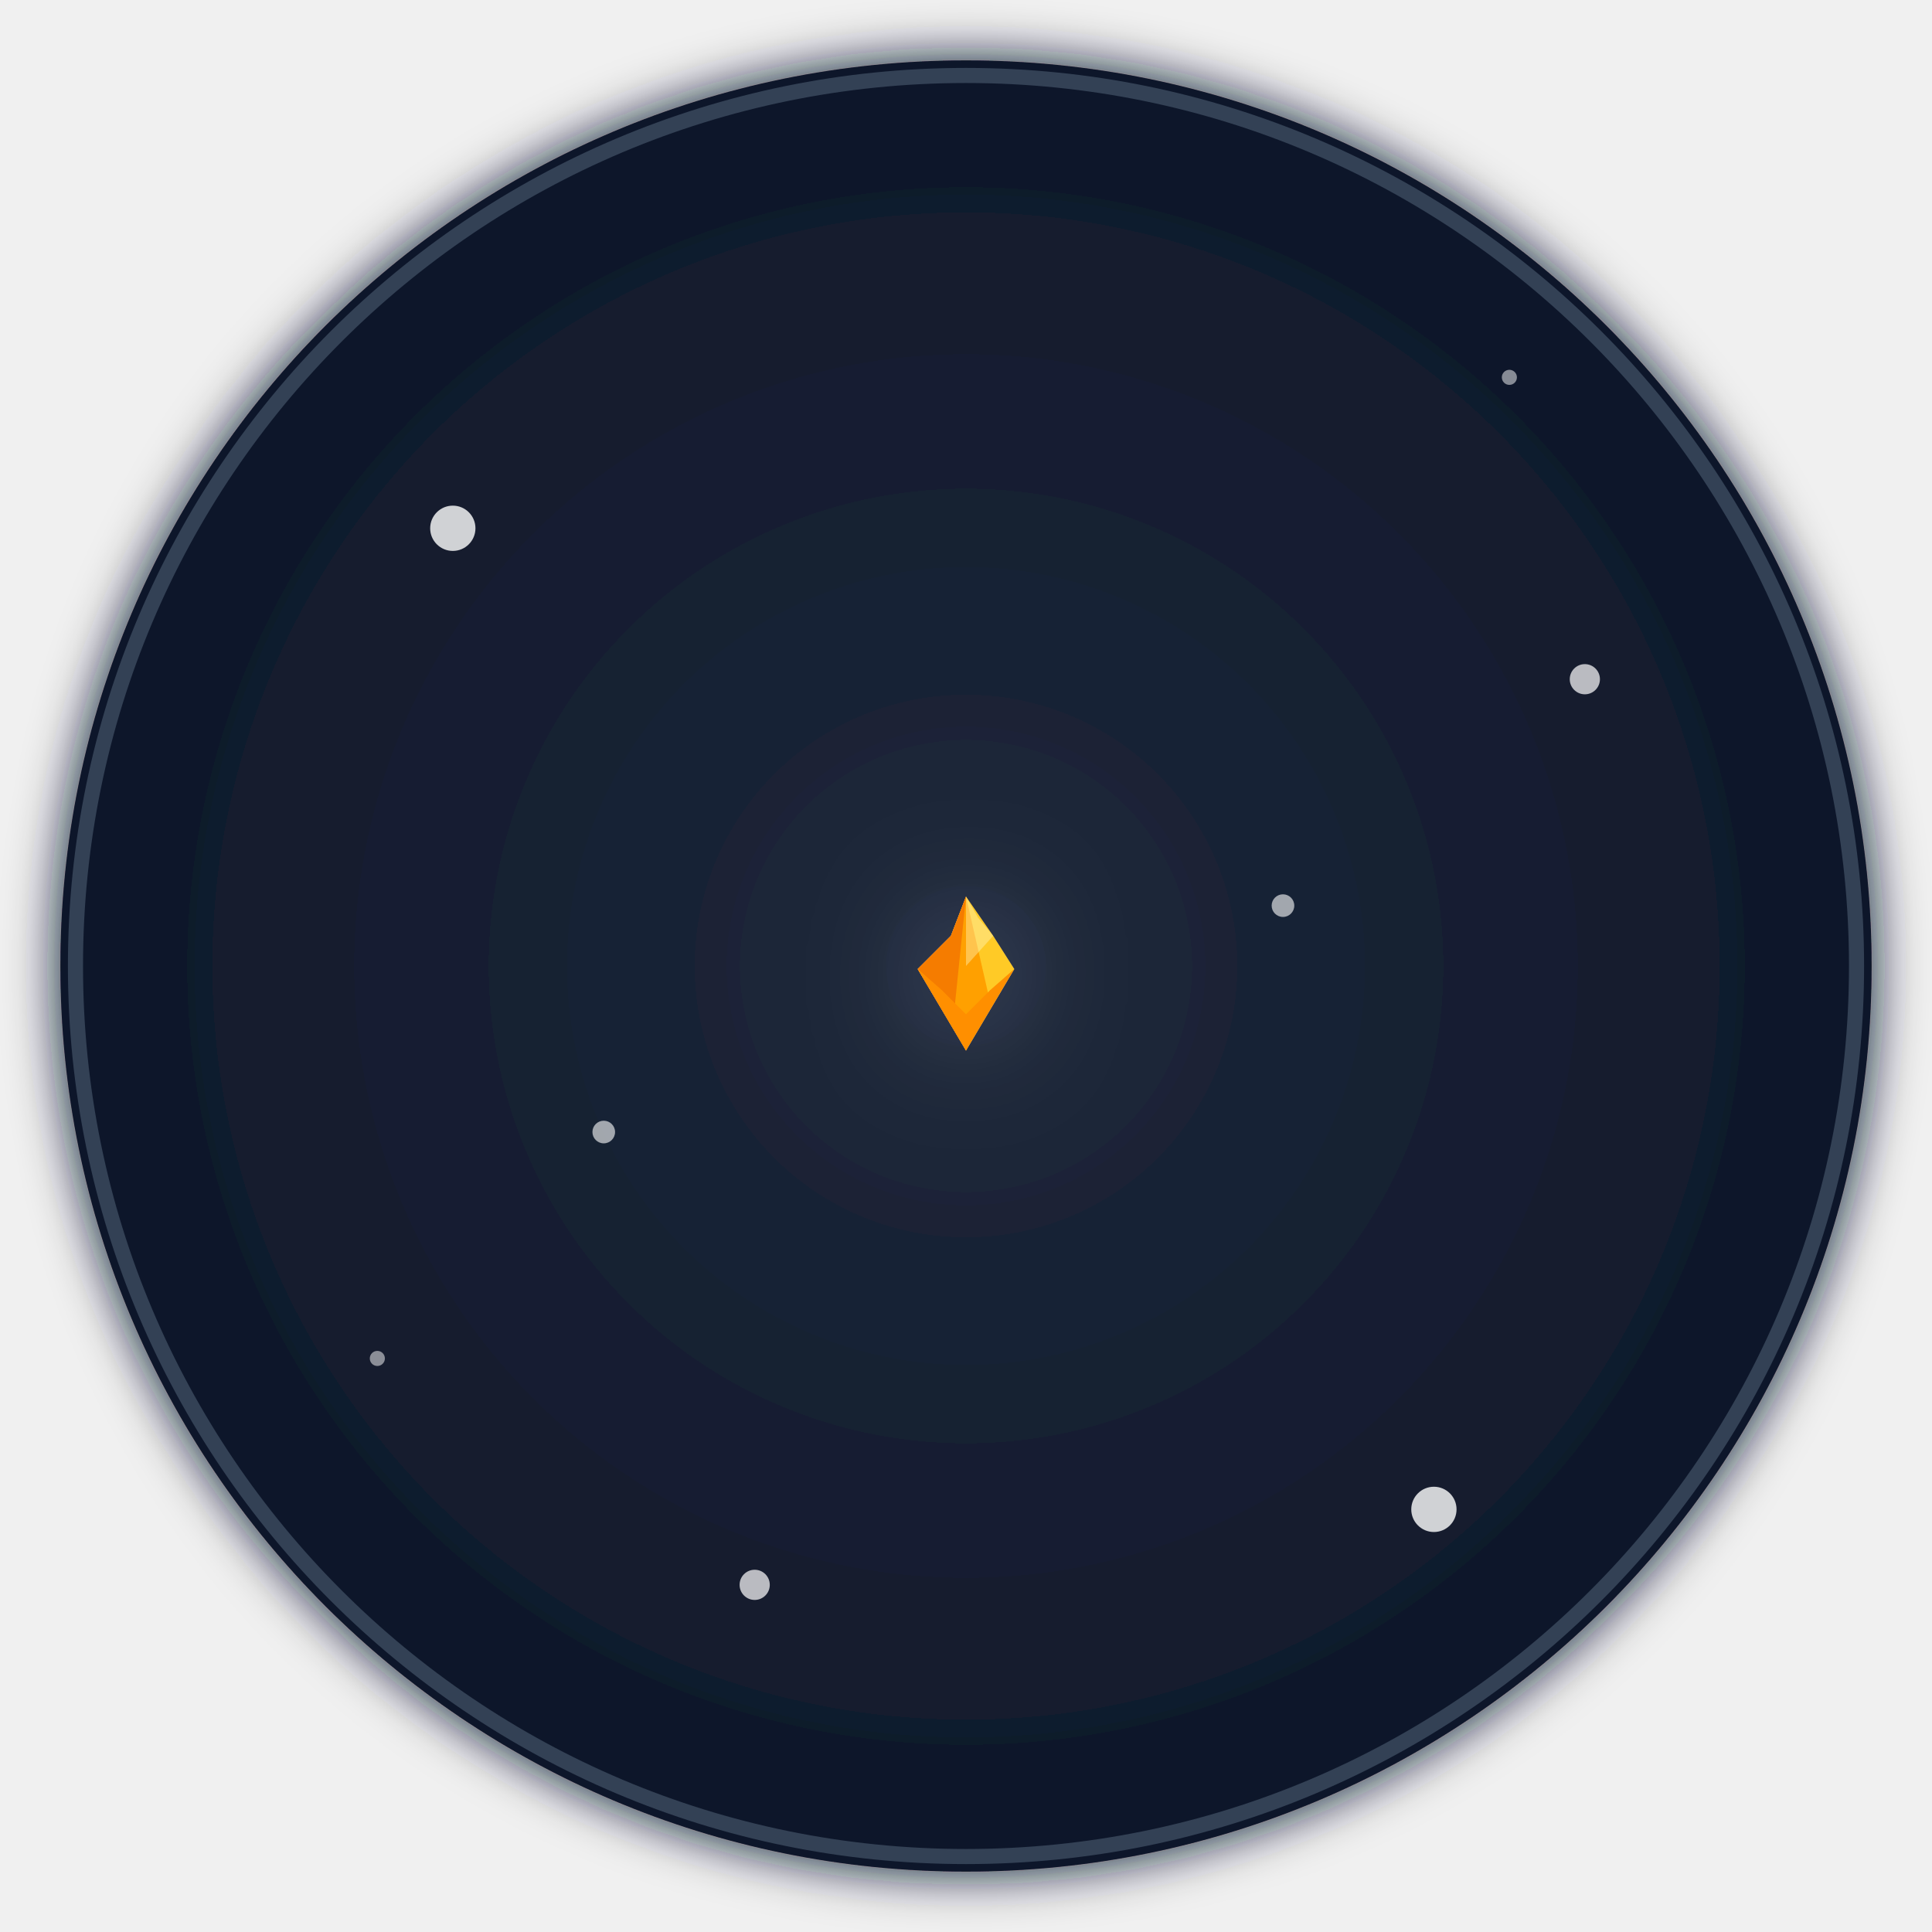
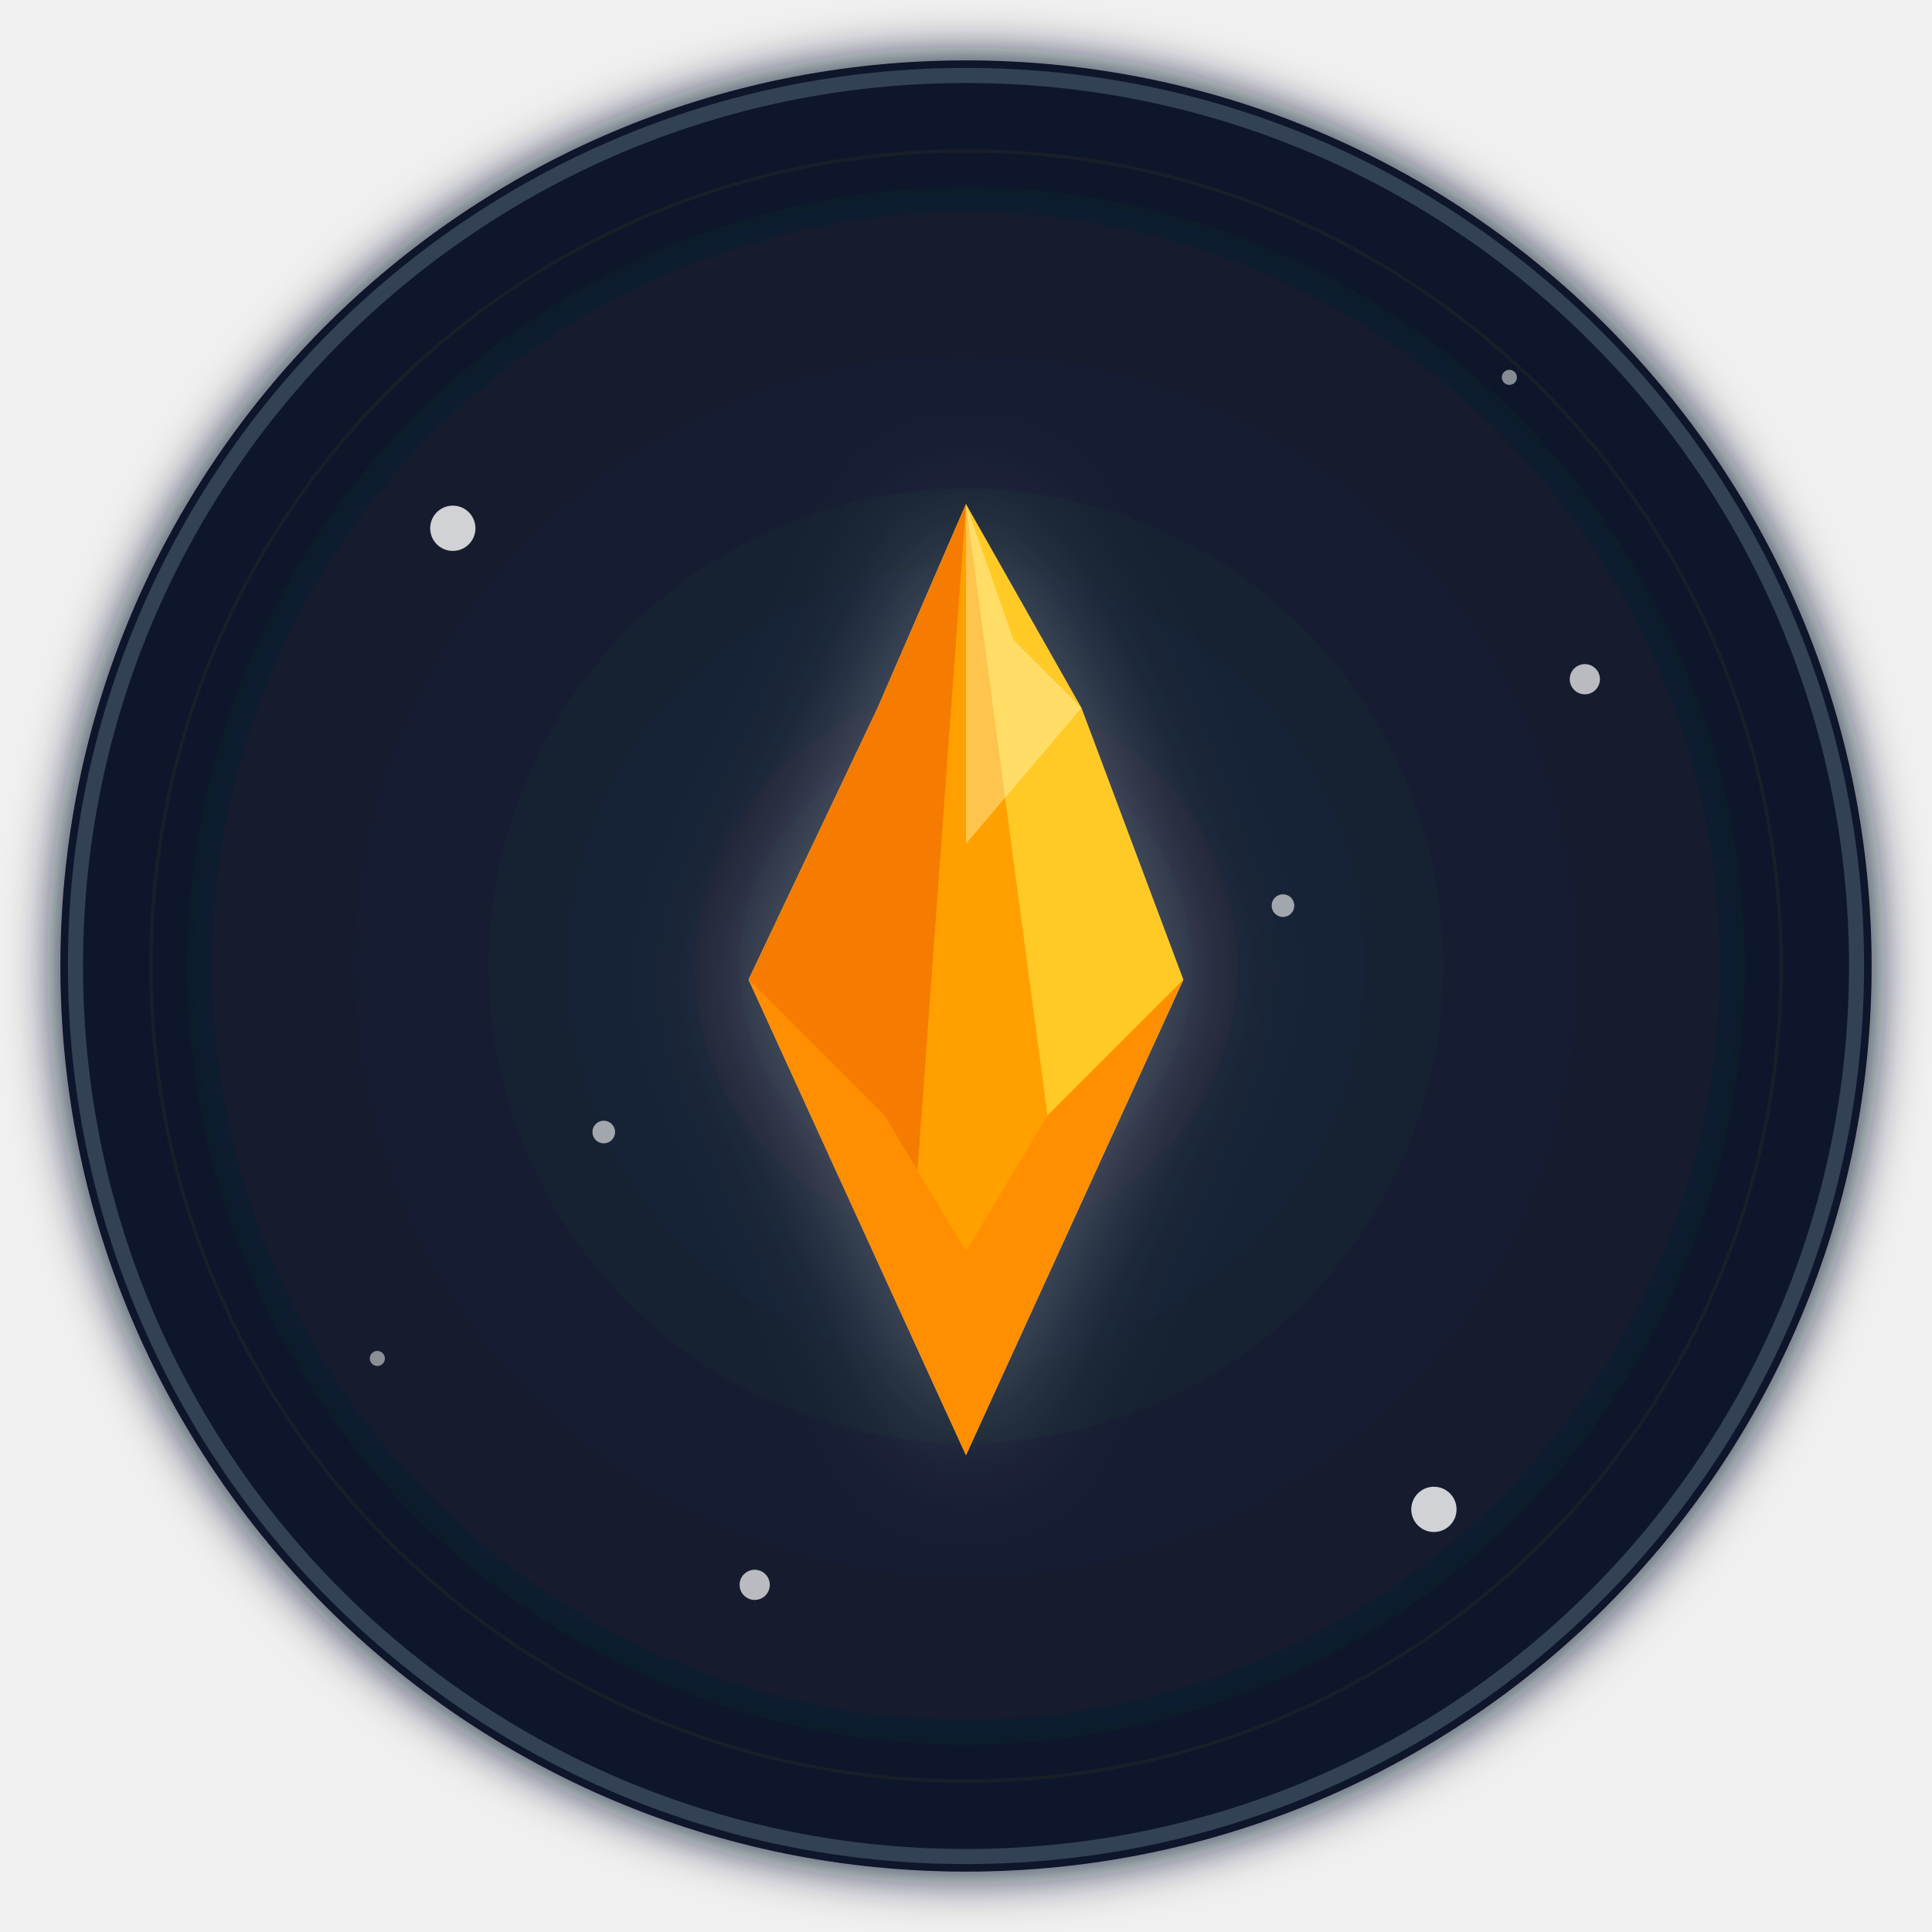
<svg xmlns="http://www.w3.org/2000/svg" width="256" height="256" viewBox="0 0 256 256" fill="none">
  <defs>
    <radialGradient id="grad1" cx="50%" cy="50%" r="50%" fx="50%" fy="50%">
      <stop offset="0%" style="stop-color:#1e293b;stop-opacity:1" />
      <stop offset="100%" style="stop-color:#0f172a;stop-opacity:1" />
    </radialGradient>
    <filter id="glow">
      <feGaussianBlur stdDeviation="3.5" result="coloredBlur" />
      <feMerge>
        <feMergeNode in="coloredBlur" />
        <feMergeNode in="SourceGraphic" />
      </feMerge>
    </filter>
  </defs>
  <circle cx="128" cy="128" r="120" fill="url(#grad1)" filter="url(#glow)" />
  <circle cx="128" cy="128" r="118" fill="transparent" stroke="#334155" stroke-width="2" />
  <circle cx="60" cy="70" r="3" fill="white" opacity="0.8" />
  <circle cx="190" cy="200" r="3" fill="white" opacity="0.8" />
  <circle cx="100" cy="210" r="2" fill="white" opacity="0.7" />
  <circle cx="210" cy="90" r="2" fill="white" opacity="0.7" />
  <circle cx="80" cy="150" r="1.5" fill="white" opacity="0.6" />
  <circle cx="170" cy="120" r="1.5" fill="white" opacity="0.6" />
  <circle cx="50" cy="180" r="1" fill="white" opacity="0.5" />
  <circle cx="200" cy="50" r="1" fill="white" opacity="0.5" />
  <g style="filter: drop-shadow(0 0 8px rgba(255, 255, 255, 0.3));">
-     <g transform="translate(128, 128) scale(0.8) translate(-16, -16)">
-       <path d="M16 4.5L13.5 11L8 16.5L16 30L24 16.5L20.5 11L16 4.5Z" fill="#FFCA28" />
-       <path d="M16 4.5L13.5 11L8 16.5L16 30L20 22L16 4.5Z" fill="#FFA000" />
-       <path d="M16 4.5L13.5 11L8 16.5L16 30L14 24L16 4.5Z" fill="#F57C00" />
-       <path d="M8 16.5L16 30L24 16.5L20 20L16 24L12 20L8 16.5Z" fill="#FF8F00" />
-       <path d="M16 4.5L18 8L20.5 11L16 16L16 4.5Z" fill="#FFF9C4" opacity="0.4" />
+     <g transform="translate(128, 128) scale(0.9) translate(-128, -128)">
+       <path d="M128 60L115 90L96 130L128 200L160 130L145 90L128 60Z" fill="#FFCA28" />
+       <path d="M128 60L115 90L96 130L128 200L140 150L128 60Z" fill="#FFA000" />
+       <path d="M128 60L115 90L96 130L128 200L120 170L128 60Z" fill="#F57C00" />
+       <path d="M96 130L128 200L160 130L140 150L128 170L116 150L96 130Z" fill="#FF8F00" />
+       <path d="M128 60L135 80L145 90L128 110L128 60Z" fill="#FFF9C4" opacity="0.4" />
+       <circle cx="128" cy="128" r="120" fill="none" stroke="#FFCA28" stroke-width="0.5" opacity="0.05" />
    </g>
  </g>
</svg>
